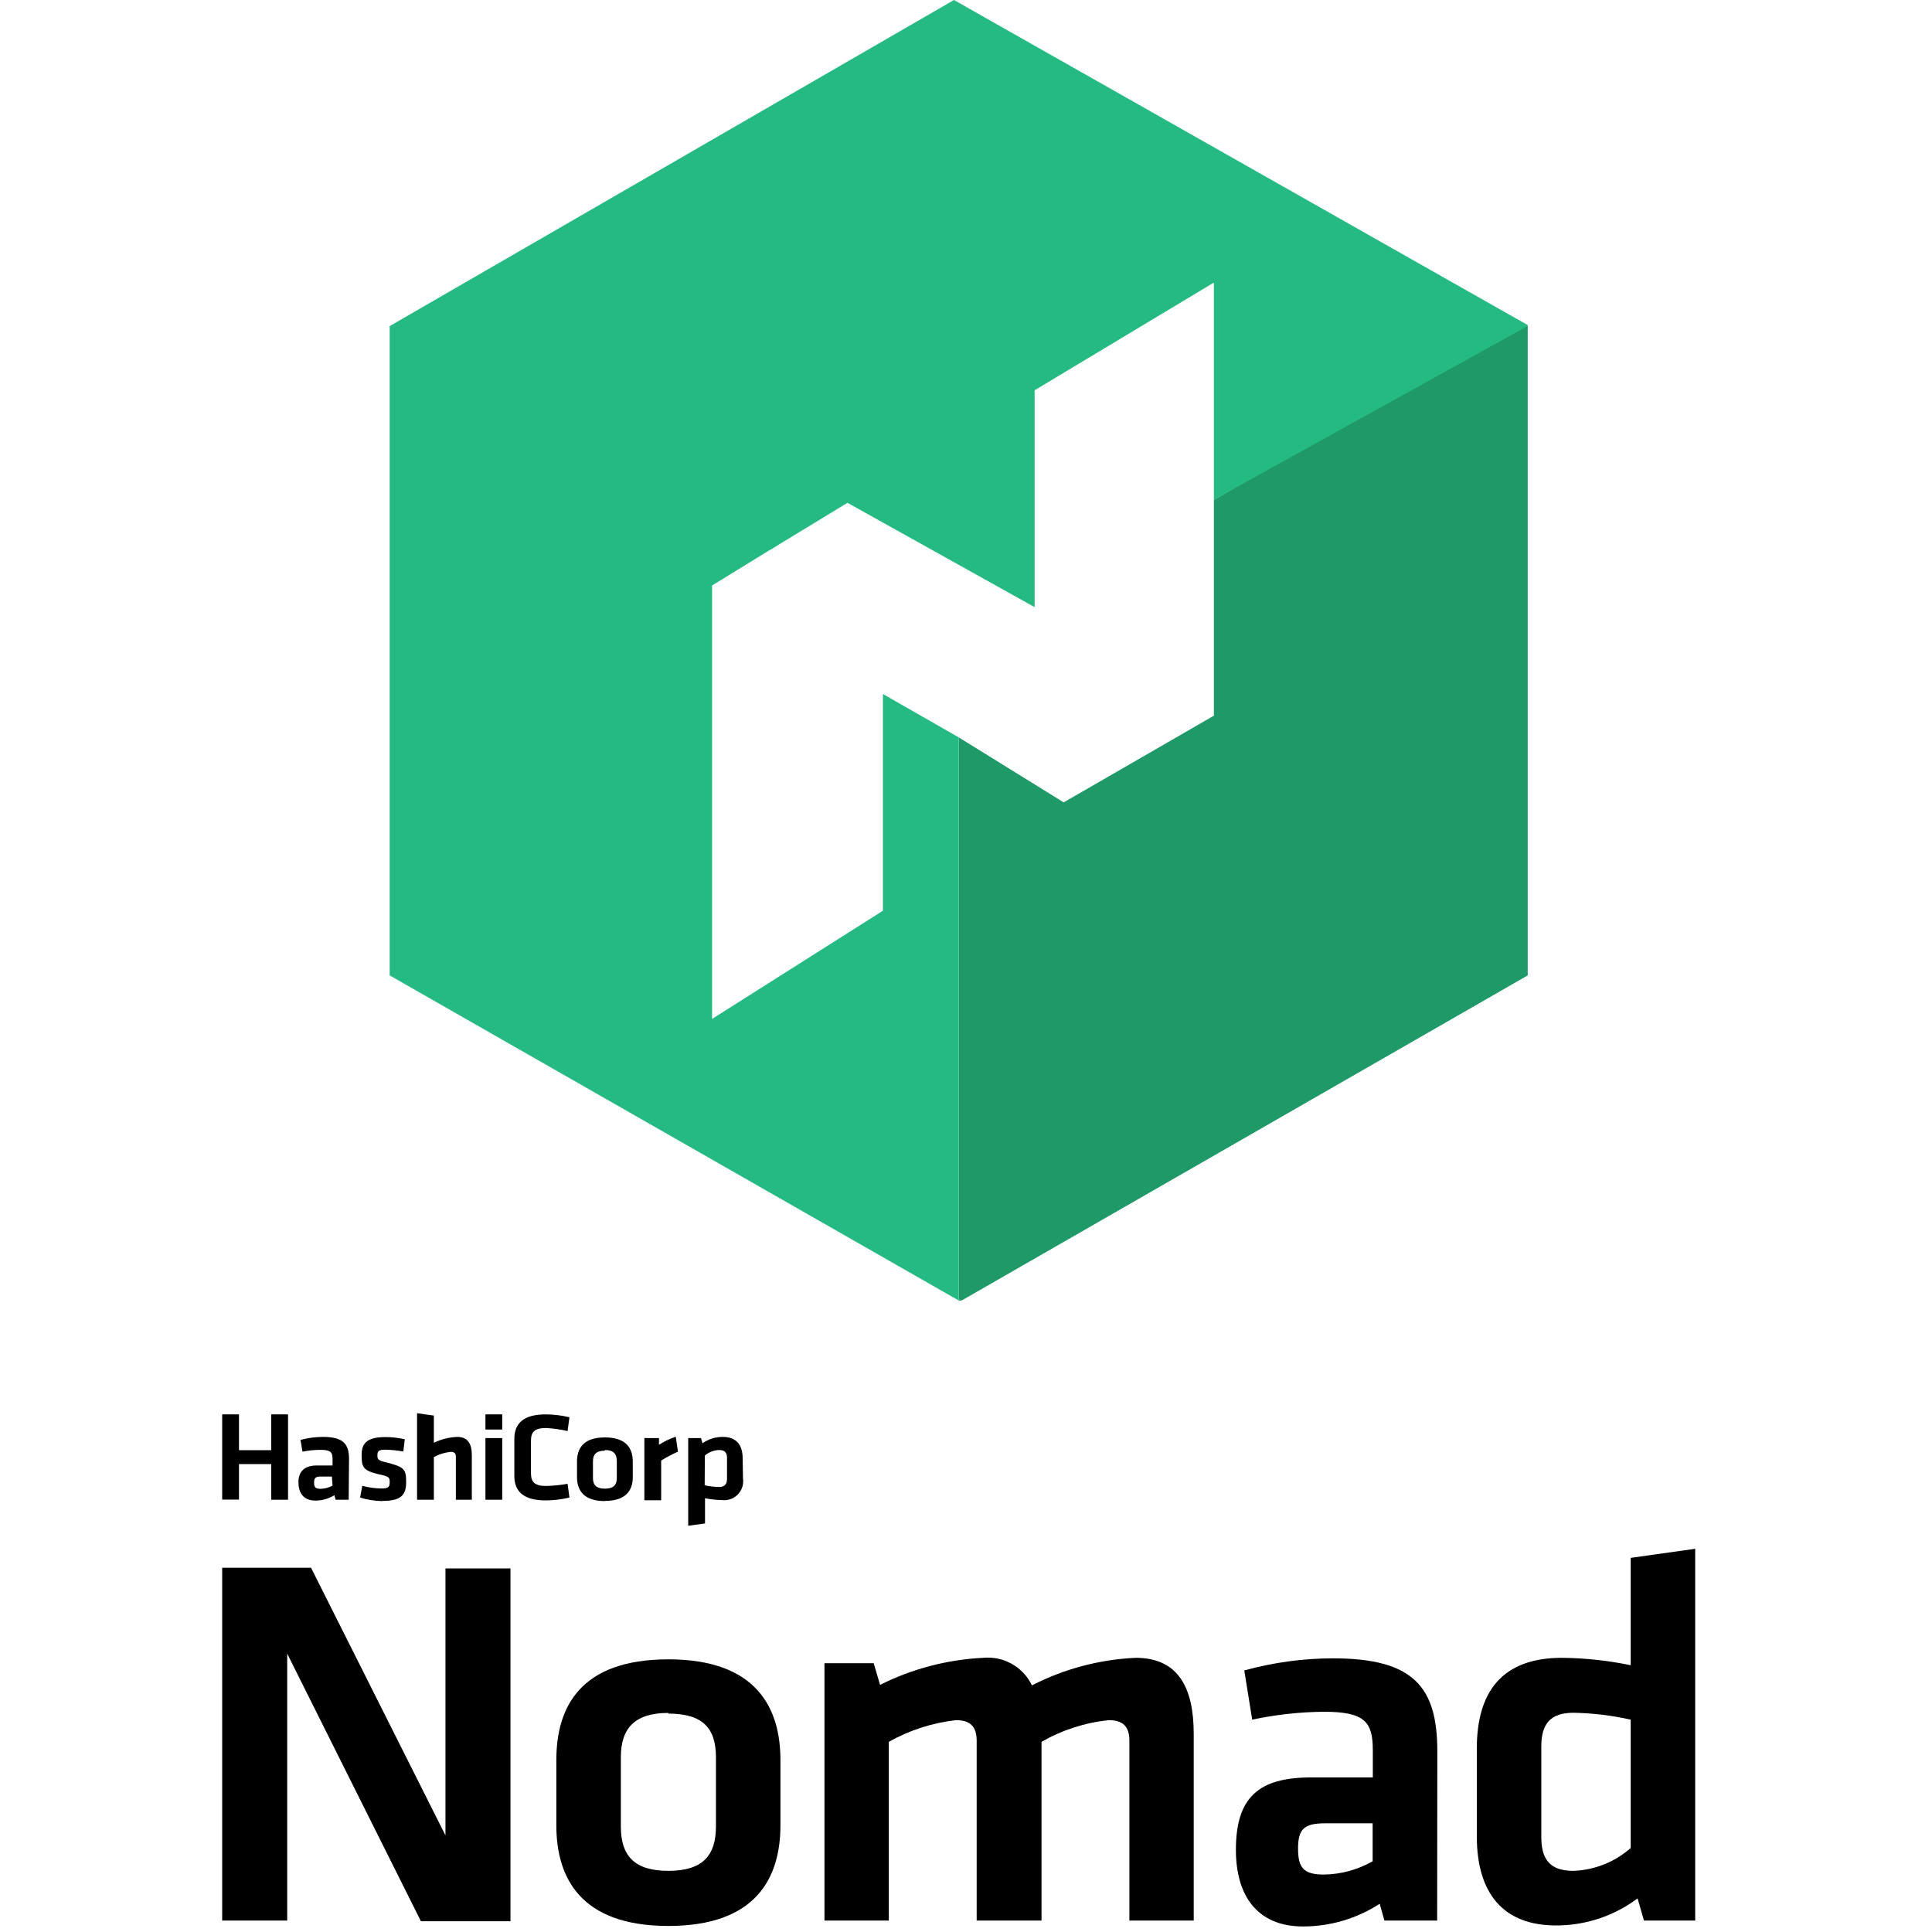
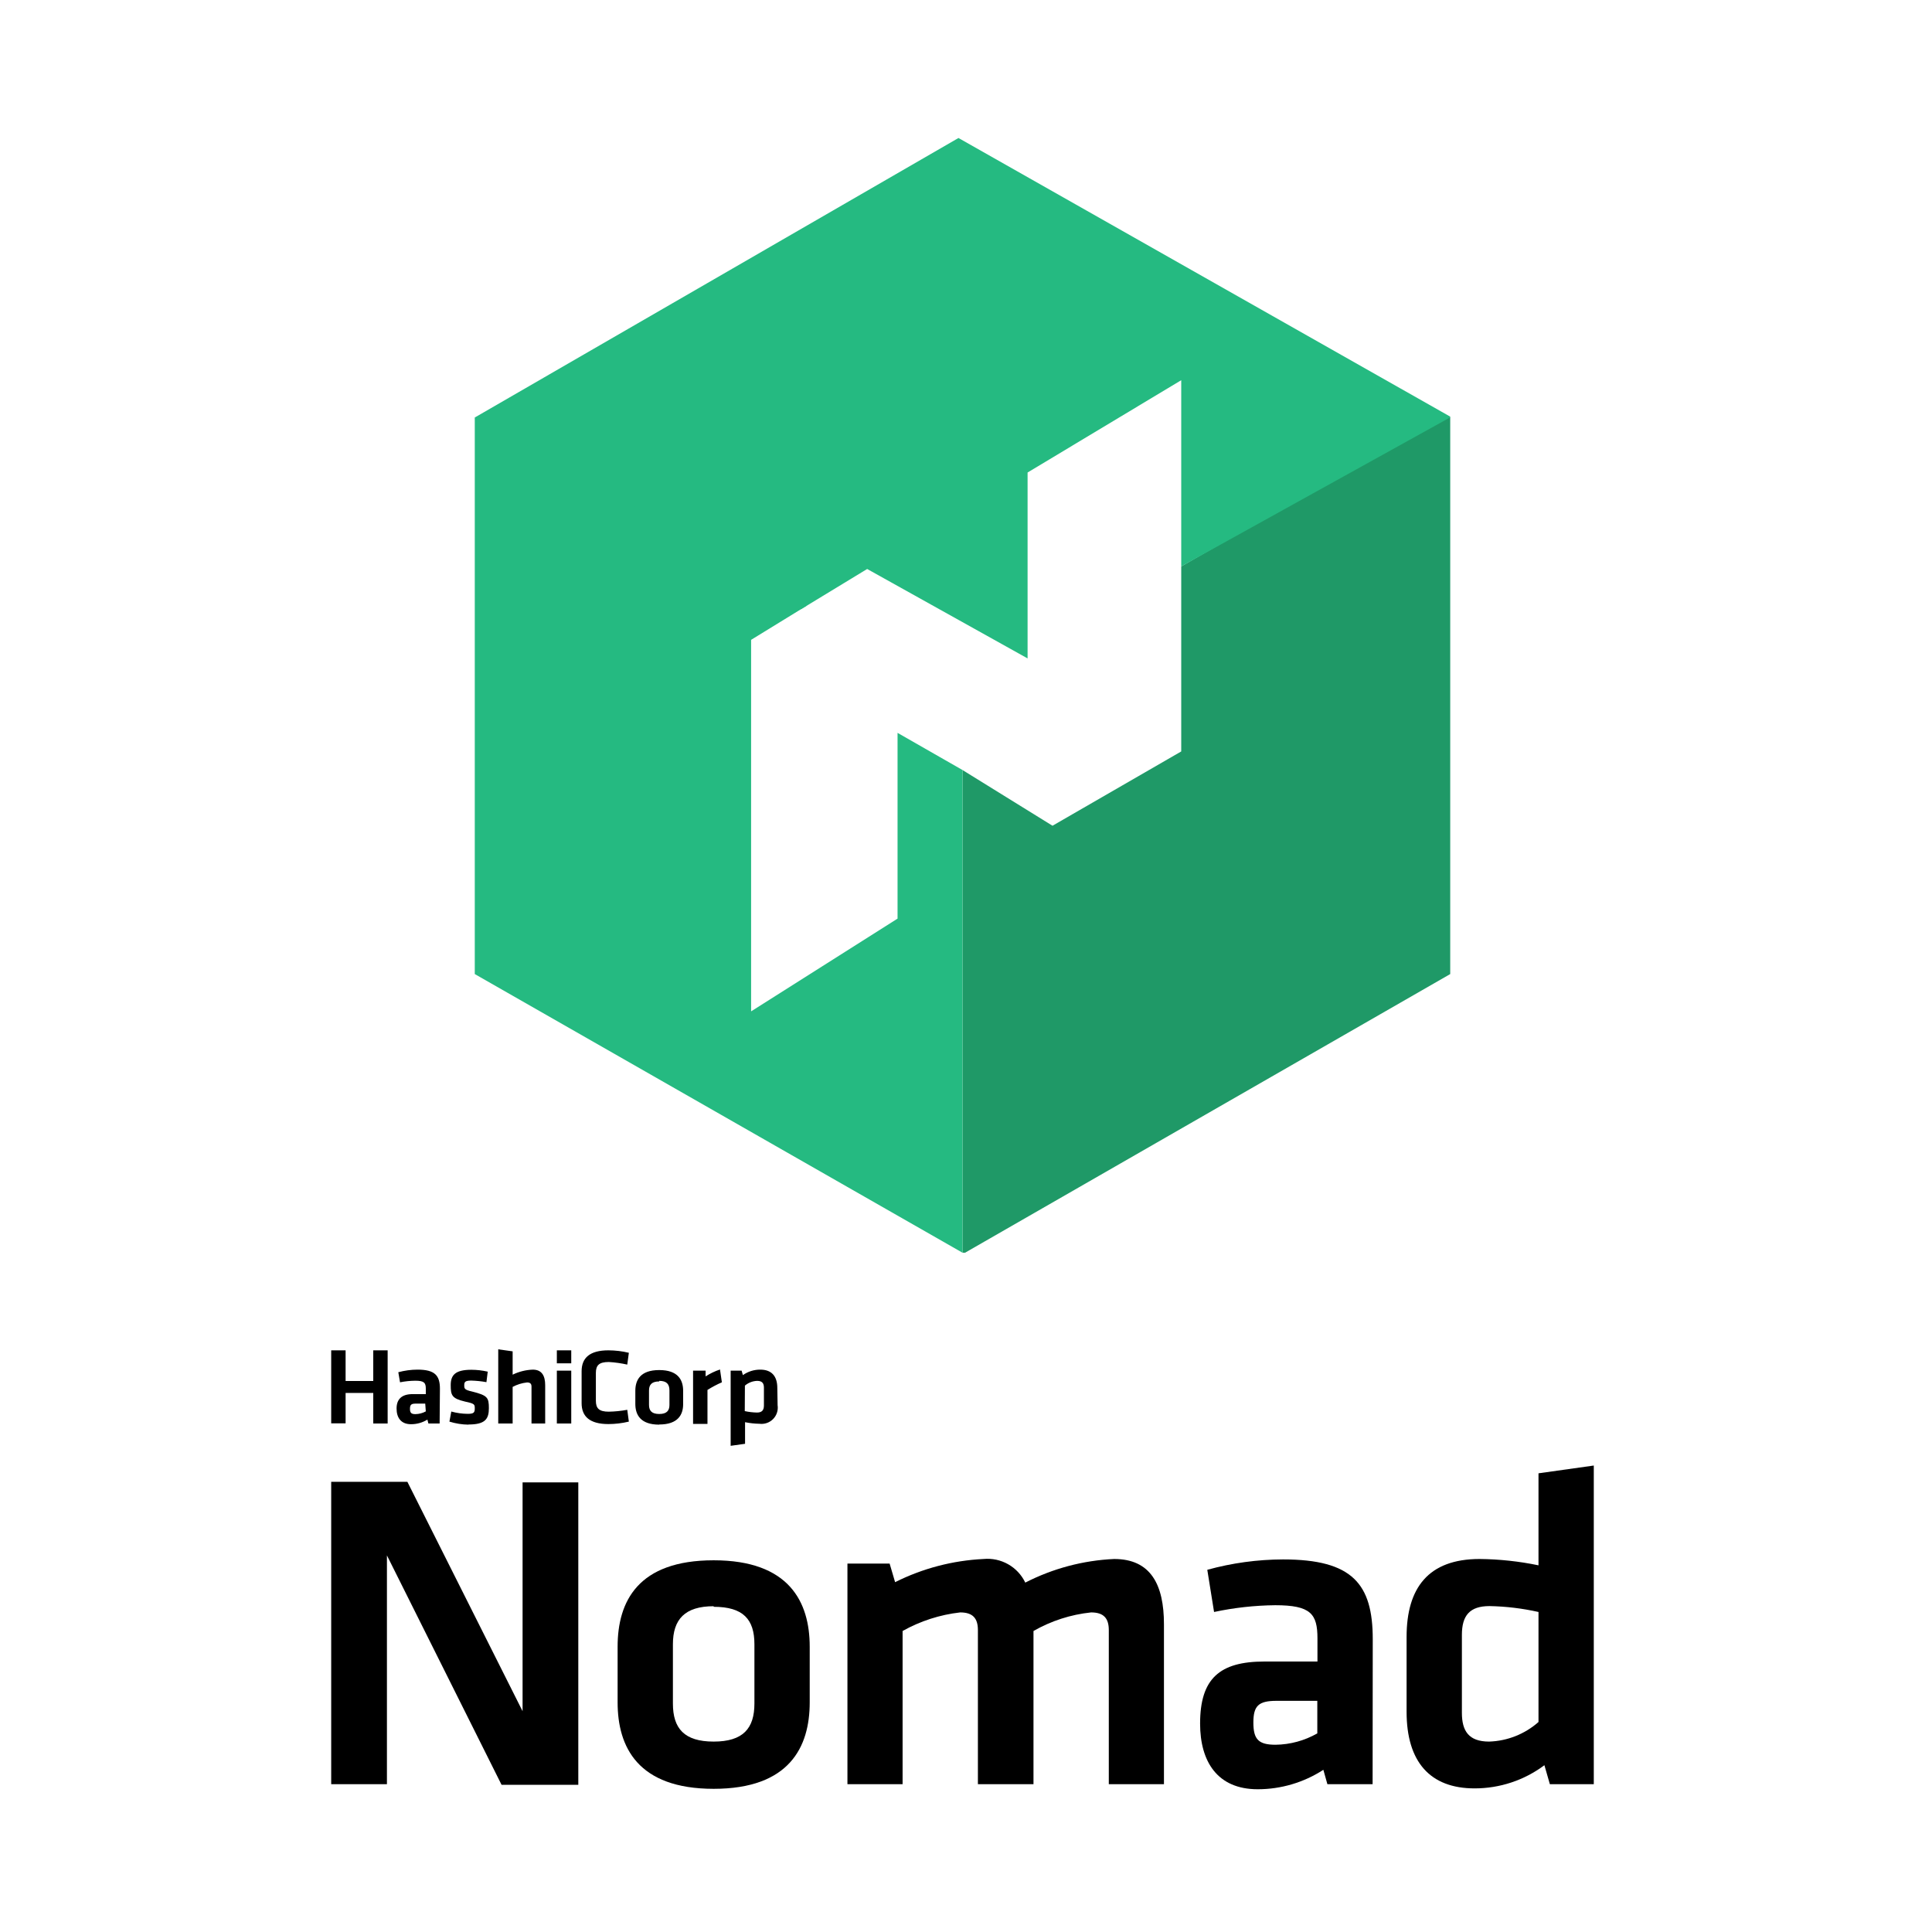
- <svg xmlns="http://www.w3.org/2000/svg" width="350px" height="350px" viewBox="61 25 229 300" version="1.1">
+ <svg xmlns="http://www.w3.org/2000/svg" width="350px" height="350px" viewBox="0 0 350 350" version="1.1">
  <defs />
  <g id="Page-1" stroke="none" stroke-width="1" fill="none" fill-rule="evenodd">
    <g id="Artboard" fill-rule="nonzero">
      <g id="Nomad_VerticalLogo_FullColor" transform="translate(60, 25)">
        <polygon id="Shape" fill="#1F9967" points="153.991 77.609 153.991 111.13 130.67 124.591 114.365 114.496 114.365 201.939 114.835 201.939 202.722 151.461 202.722 50.609 201.078 50.609" />
        <polygon id="Shape" fill="#25BA81" points="113.635 0 26.009 50.635 85.122 85.357 97.096 78.078 126.157 94.278 126.157 60.6 153.991 43.878 153.991 77.609 202.722 50.609 202.722 50.478" />
        <polygon id="Shape" fill="#25BA81" points="102.6 107.765 102.6 141.417 76.07 158.217 76.07 90.913 86.139 84.73 26.53 50.609 26.009 50.635 26.009 151.461 114.365 201.939 114.365 114.496" />
        <polygon id="Shape" fill="#000000" points="10.096 256.774 10.096 298.226 0 298.226 0 243.443 13.8 243.443 34.67 285 34.67 243.548 44.765 243.548 44.765 298.33 30.861 298.33" />
        <path d="M69.287,299.061 C55.565,299.061 51.887,291.496 51.887,283.409 L51.887,273.313 C51.887,265.096 55.591,257.661 69.287,257.661 C82.983,257.661 86.687,265.226 86.687,273.313 L86.687,283.409 C86.687,291.496 83.009,299.061 69.287,299.061 Z M69.287,265.983 C64.07,265.983 61.904,268.357 61.904,272.87 L61.904,283.617 C61.904,288.13 63.965,290.504 69.287,290.504 C74.609,290.504 76.67,288.13 76.67,283.617 L76.67,272.87 C76.67,268.357 74.635,266.087 69.287,266.087 L69.287,265.983 Z" id="Shape" fill="#000000" />
        <path d="M117.157,298.226 L117.157,270.313 C117.157,268.174 116.243,267.104 113.948,267.104 C110.28,267.518 106.732,268.663 103.513,270.47 L103.513,298.226 L93.522,298.226 L93.522,258.261 L101.165,258.261 L102.157,261.626 C107.145,259.126 112.601,257.696 118.174,257.426 C121.343,257.125 124.364,258.833 125.739,261.704 C130.735,259.14 136.225,257.681 141.835,257.426 C148.487,257.426 150.861,262.096 150.861,269.243 L150.861,298.226 L140.87,298.226 L140.87,270.313 C140.87,268.174 139.957,267.104 137.661,267.104 C133.986,267.487 130.432,268.633 127.226,270.47 L127.226,298.226 L117.157,298.226 Z" id="Shape" fill="#000000" />
        <path d="M188.661,298.226 L180.47,298.226 L179.739,295.617 C176.197,297.915 172.066,299.139 167.843,299.139 C160.539,299.139 157.409,294.13 157.409,287.243 C157.409,279.104 160.93,276 169.07,276 L178.67,276 L178.67,271.8 C178.67,267.365 177.443,265.8 171.026,265.8 C167.299,265.838 163.585,266.249 159.939,267.026 L158.713,259.383 C163.183,258.15 167.798,257.518 172.435,257.504 C185.009,257.504 188.687,261.939 188.687,271.957 L188.661,298.226 Z M178.643,283.122 L171.261,283.122 C167.974,283.122 167.061,284.035 167.061,287.061 C167.061,290.087 167.974,291.078 171.078,291.078 C173.734,291.044 176.337,290.335 178.643,289.017 L178.643,283.122 Z" id="Shape" fill="#000000" />
        <path d="M194.817,271.539 C194.817,262.67 198.757,257.426 208.043,257.426 C211.629,257.461 215.202,257.845 218.713,258.574 L218.713,241.904 L228.73,240.496 L228.73,298.226 L220.774,298.226 L219.783,294.783 C216.132,297.516 211.691,298.99 207.13,298.983 C199.096,298.983 194.817,294.209 194.817,285.104 L194.817,271.539 Z M218.713,267.026 C215.8,266.372 212.828,266.014 209.843,265.957 C206.243,265.957 204.835,267.678 204.835,271.174 L204.835,285.287 C204.835,288.574 206.061,290.504 209.765,290.504 C213.071,290.402 216.236,289.147 218.713,286.957 L218.713,267.026 Z" id="Shape" fill="#000000" />
        <path d="M7.617,232.878 L7.617,227.348 L2.609,227.348 L2.609,232.852 L0,232.852 L0,219.626 L2.609,219.626 L2.609,225.183 L7.617,225.183 L7.617,219.626 L10.226,219.626 L10.226,232.878 L7.617,232.878 Z M19.643,232.878 L17.609,232.878 L17.426,232.174 C16.532,232.725 15.502,233.014 14.452,233.009 C12.626,233.009 11.843,231.809 11.843,230.165 C11.843,228.522 12.73,227.557 14.739,227.557 L17.139,227.557 L17.139,226.565 C17.139,225.496 16.826,225.13 15.235,225.13 C14.306,225.137 13.38,225.233 12.47,225.417 L12.157,223.591 C13.296,223.283 14.471,223.125 15.652,223.122 C18.783,223.122 19.696,224.191 19.696,226.565 L19.643,232.878 Z M17.035,229.278 L15.313,229.278 C14.504,229.278 14.27,229.487 14.27,230.217 C14.27,230.948 14.504,231.183 15.261,231.183 C15.918,231.172 16.563,231.002 17.139,230.687 L17.035,229.278 Z M24.861,233.087 C23.693,233.07 22.533,232.886 21.417,232.539 L21.757,230.713 C22.726,230.981 23.725,231.121 24.73,231.13 C25.826,231.13 26.009,230.896 26.009,230.165 C26.009,229.435 26.009,229.278 24.261,228.913 C21.835,228.339 21.652,227.765 21.652,225.913 C21.652,224.061 22.539,223.148 25.383,223.148 C26.383,223.151 27.381,223.265 28.357,223.487 L28.122,225.391 C27.217,225.227 26.302,225.131 25.383,225.104 C24.287,225.104 24.104,225.339 24.104,225.939 C24.104,226.539 24.104,226.774 25.513,227.087 C28.304,227.791 28.565,228.157 28.565,230.113 C28.565,232.07 27.887,233.061 24.887,233.061 L24.861,233.087 Z M36.287,232.878 L36.287,226.2 C36.287,225.678 36.052,225.443 35.478,225.443 C34.565,225.542 33.679,225.816 32.87,226.252 L32.87,232.878 L30.261,232.878 L30.261,219.443 L32.87,219.809 L32.87,224.035 C34.01,223.479 35.254,223.168 36.522,223.122 C38.165,223.122 38.765,224.243 38.765,225.939 L38.765,232.878 L36.287,232.878 Z M40.878,221.974 L40.878,219.626 L43.487,219.626 L43.487,221.974 L40.878,221.974 Z M40.878,232.878 L40.878,223.304 L43.487,223.304 L43.487,232.878 L40.878,232.878 Z M45.365,223.409 C45.365,221.009 46.826,219.626 50.217,219.626 C51.465,219.629 52.708,219.778 53.922,220.07 L53.635,222.209 C52.536,221.962 51.42,221.805 50.296,221.739 C48.522,221.739 47.948,222.339 47.948,223.722 L47.948,228.757 C47.948,230.139 48.522,230.739 50.296,230.739 C51.416,230.716 52.533,230.603 53.635,230.4 L53.922,232.539 C52.708,232.831 51.465,232.98 50.217,232.983 C46.826,232.983 45.365,231.6 45.365,229.2 L45.365,223.409 Z M59.426,233.087 C56.009,233.087 55.096,231.287 55.096,229.33 L55.096,226.957 C55.096,225 56.009,223.2 59.426,223.2 C62.843,223.2 63.757,225 63.757,226.957 L63.757,229.383 C63.757,231.261 62.843,233.061 59.426,233.061 L59.426,233.087 Z M59.426,225.261 C58.096,225.261 57.574,225.835 57.574,226.904 L57.574,229.513 C57.574,230.583 58.096,231.157 59.426,231.157 C60.757,231.157 61.278,230.583 61.278,229.513 L61.278,226.904 C61.278,225.73 60.757,225.157 59.426,225.157 L59.426,225.261 Z M70.774,225.417 C69.871,225.813 68.999,226.275 68.165,226.8 L68.165,232.957 L65.557,232.957 L65.557,223.304 L67.826,223.304 L67.826,224.348 C68.639,223.821 69.515,223.4 70.435,223.096 L70.774,225.417 Z M80.87,229.565 C81.008,230.479 80.71,231.405 80.064,232.066 C79.418,232.727 78.499,233.047 77.583,232.93 C76.706,232.915 75.833,232.819 74.974,232.643 L74.974,236.557 L72.365,236.922 L72.365,223.304 L74.348,223.304 L74.583,224.113 C75.504,223.459 76.609,223.112 77.739,223.122 C79.748,223.122 80.817,224.27 80.817,226.435 L80.87,229.565 Z M74.922,230.635 C75.651,230.793 76.393,230.881 77.139,230.896 C78.026,230.896 78.391,230.478 78.391,229.617 L78.391,226.383 C78.391,225.6 78.078,225.157 77.165,225.157 C76.35,225.184 75.568,225.487 74.948,226.017 L74.922,230.635 Z" id="Shape" fill="#000000" />
      </g>
    </g>
  </g>
</svg>
